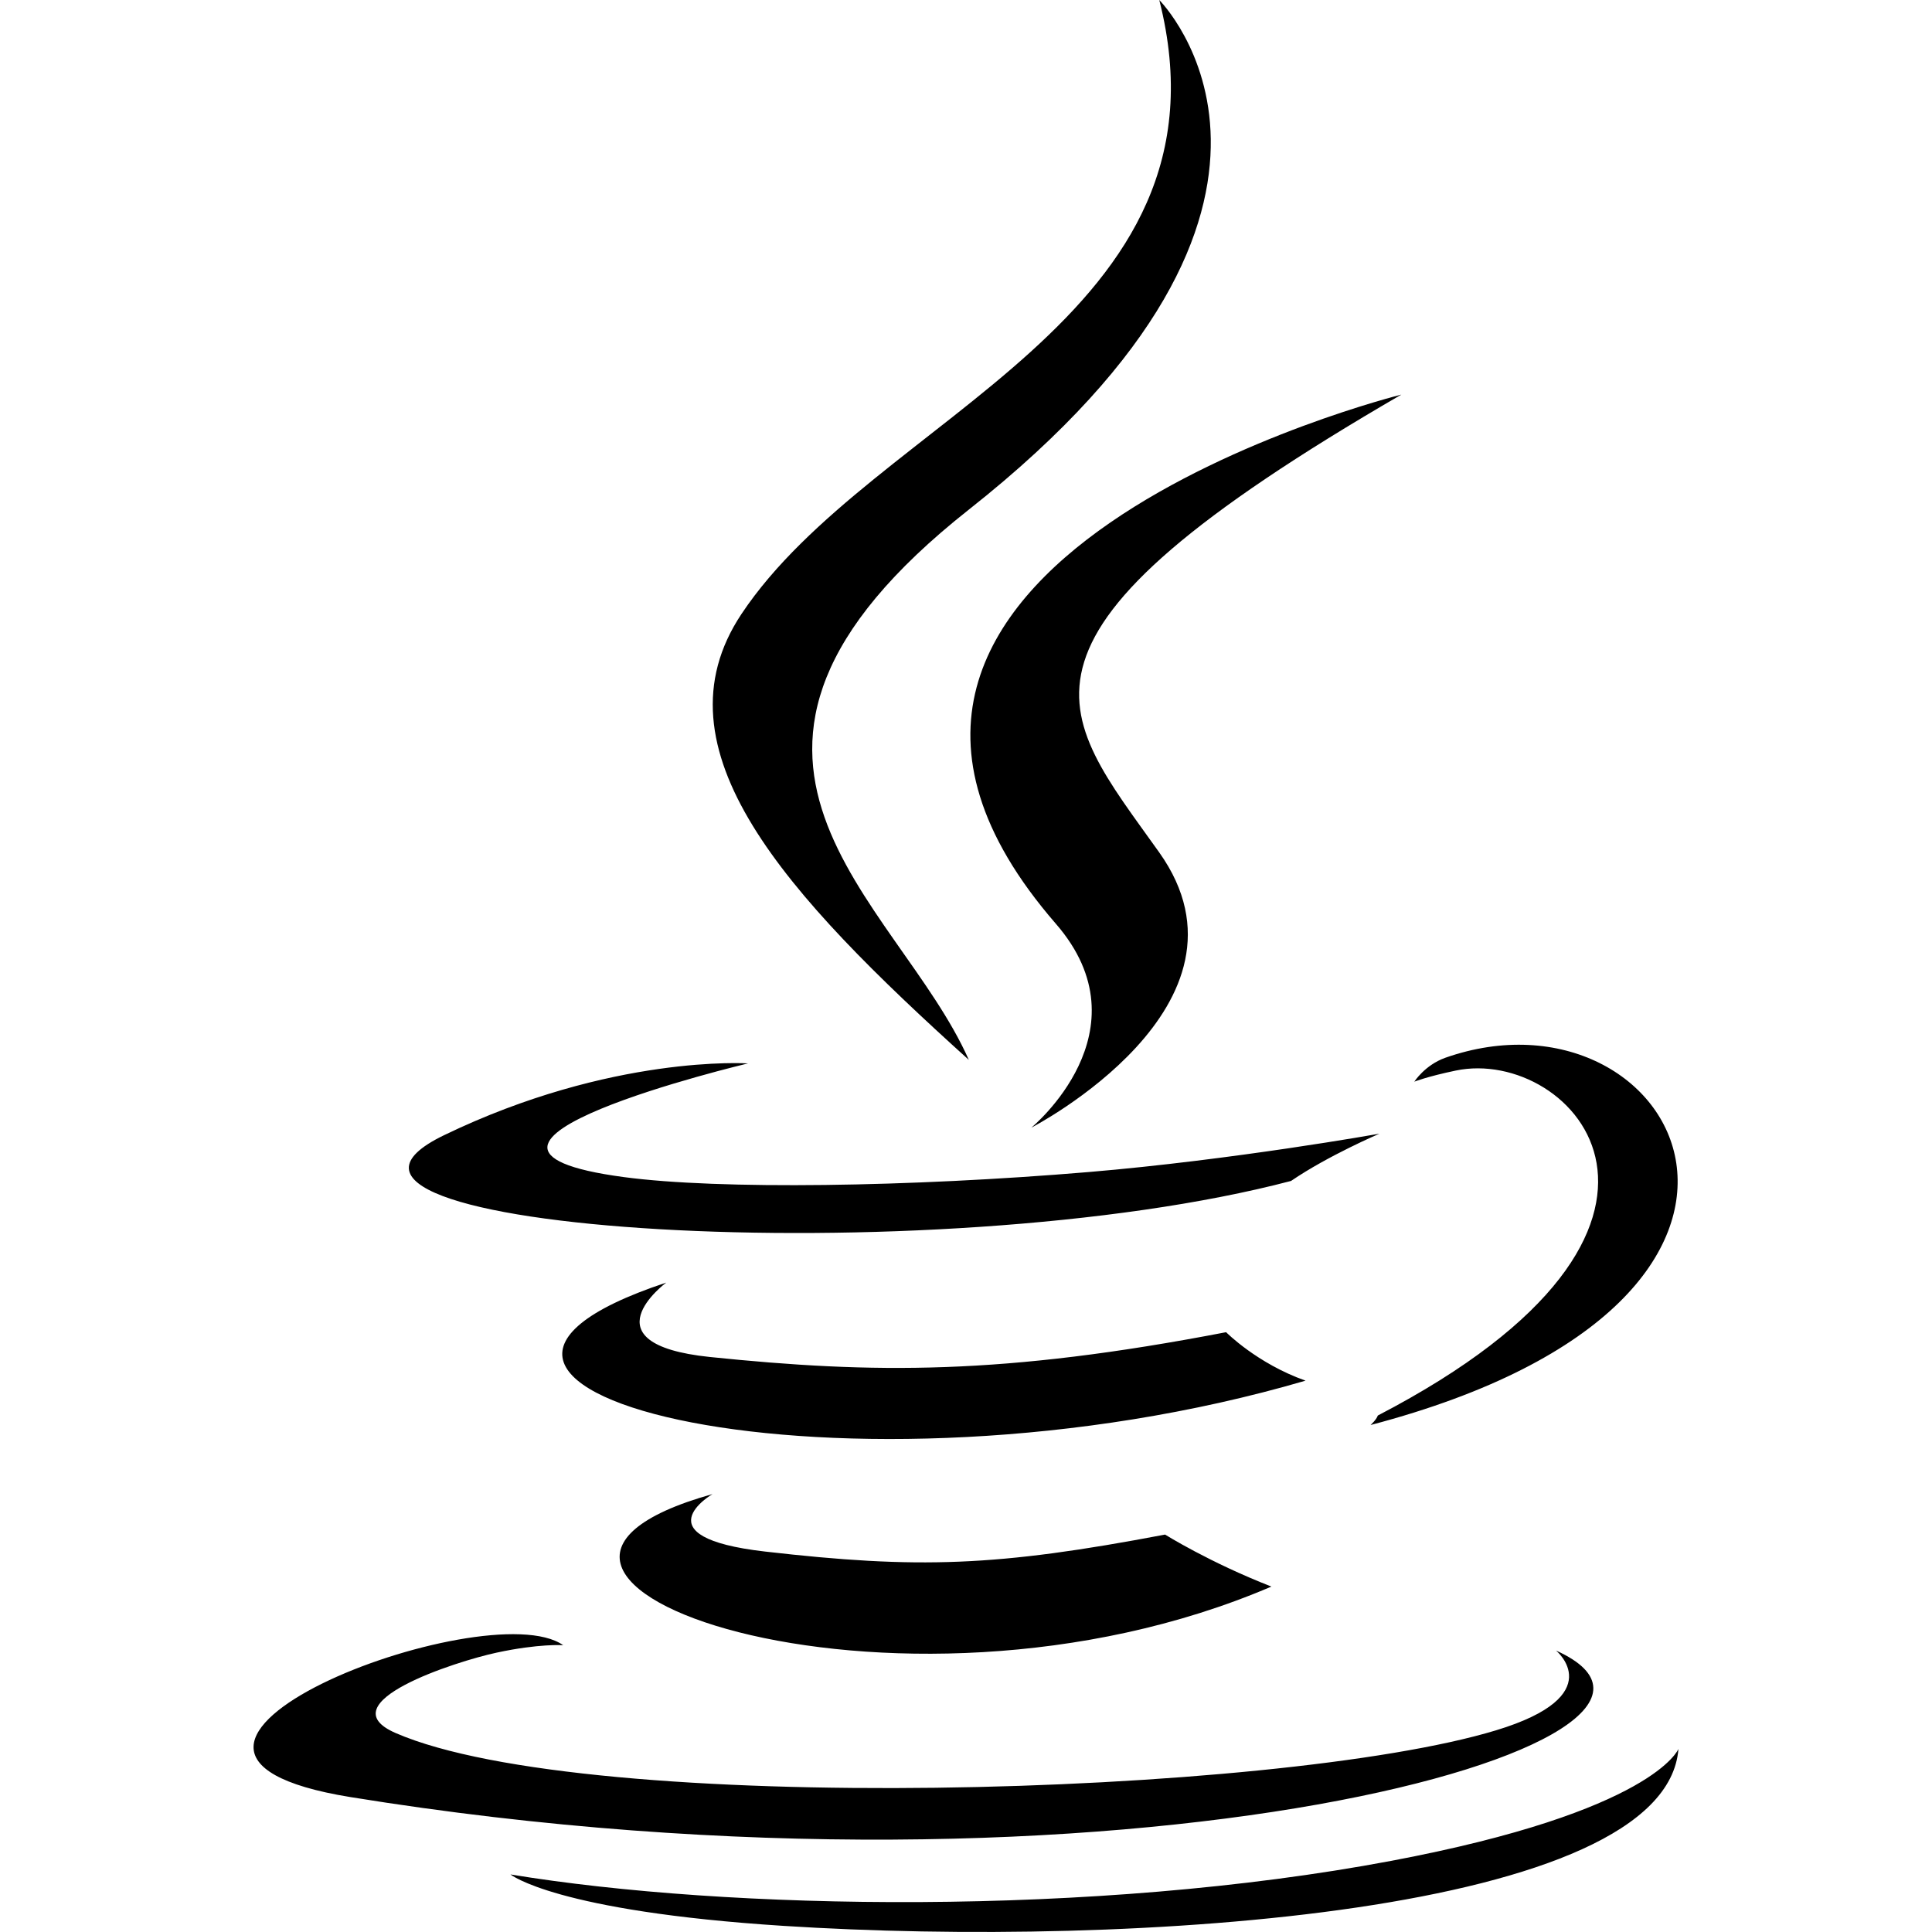
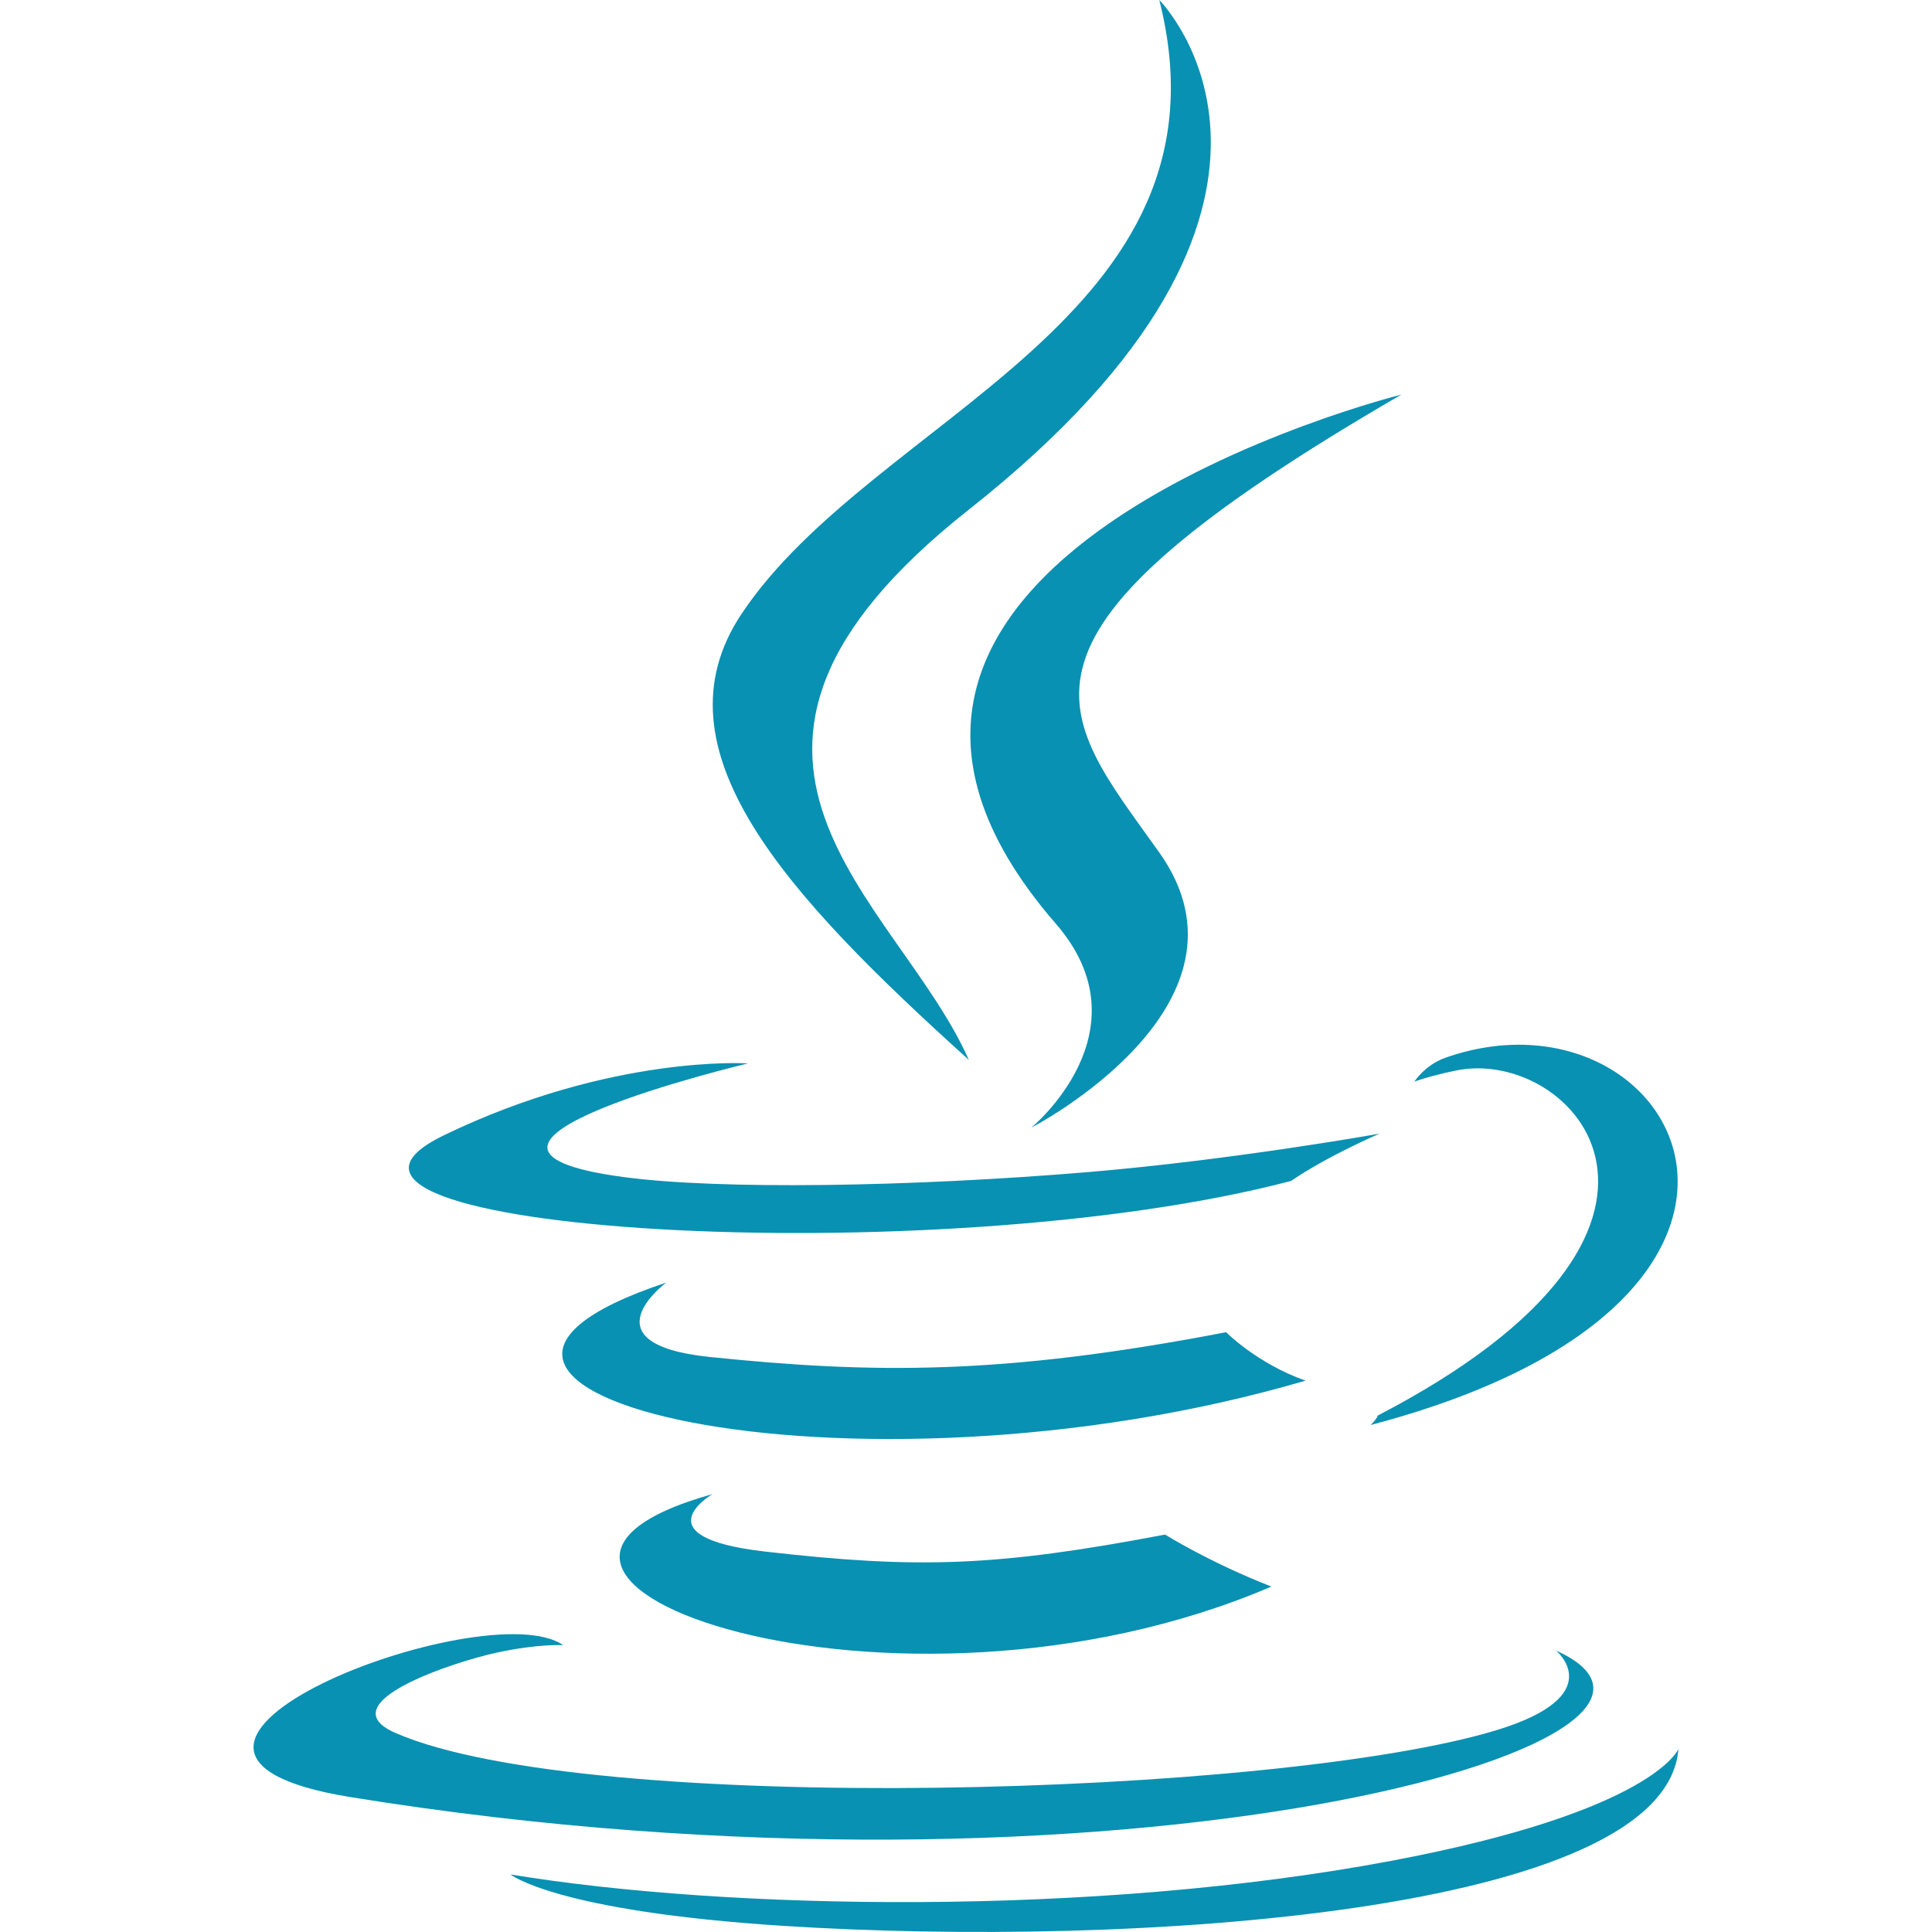
- <svg xmlns="http://www.w3.org/2000/svg" width="24" height="24" preserveAspectRatio="xMidYMid meet" role="img" viewBox="0 0 24 24">
+ <svg xmlns="http://www.w3.org/2000/svg" width="24" height="24" preserveAspectRatio="xMidYMid meet" fill="#0891b2" role="img" viewBox="0 0 24 24">
  <path d="M8.851 18.56s-.917.534.653.714c1.902.218 2.874.187 4.969-.211 0 0 .552.346 1.321.646-4.699 2.013-10.633-.118-6.943-1.149M8.276 15.933s-1.028.761.542.924c2.032.209 3.636.227 6.413-.308 0 0 .384.389.987.602-5.679 1.661-12.007.13-7.942-1.218M13.116 11.475c1.158 1.333-.304 2.533-.304 2.533s2.939-1.518 1.589-3.418c-1.261-1.772-2.228-2.652 3.007-5.688 0-.001-8.216 2.051-4.292 6.573M19.33 20.504s.679.559-.747.991c-2.712.822-11.288 1.069-13.669.033-.856-.373.75-.89 1.254-.998.527-.114.828-.093.828-.093-.953-.671-6.156 1.317-2.643 1.887 9.58 1.553 17.462-.7 14.977-1.82M9.292 13.21s-4.362 1.036-1.544 1.412c1.189.159 3.561.123 5.77-.062 1.806-.152 3.618-.477 3.618-.477s-.637.272-1.098.587c-4.429 1.165-12.986.623-10.522-.568 2.082-1.006 3.776-.892 3.776-.892M17.116 17.584c4.503-2.34 2.421-4.589.968-4.285-.355.074-.515.138-.515.138s.132-.207.385-.297c2.875-1.011 5.086 2.981-.928 4.562 0-.001.07-.062.09-.118M14.401 0s2.494 2.494-2.365 6.33c-3.896 3.077-.888 4.832-.001 6.836-2.274-2.053-3.943-3.858-2.824-5.539 1.644-2.469 6.197-3.665 5.19-7.627M9.734 23.924c4.322.277 10.959-.153 11.116-2.198 0 0-.302.775-3.572 1.391-3.688.694-8.239.613-10.937.168 0-.001.553.457 3.393.639" />
</svg>
